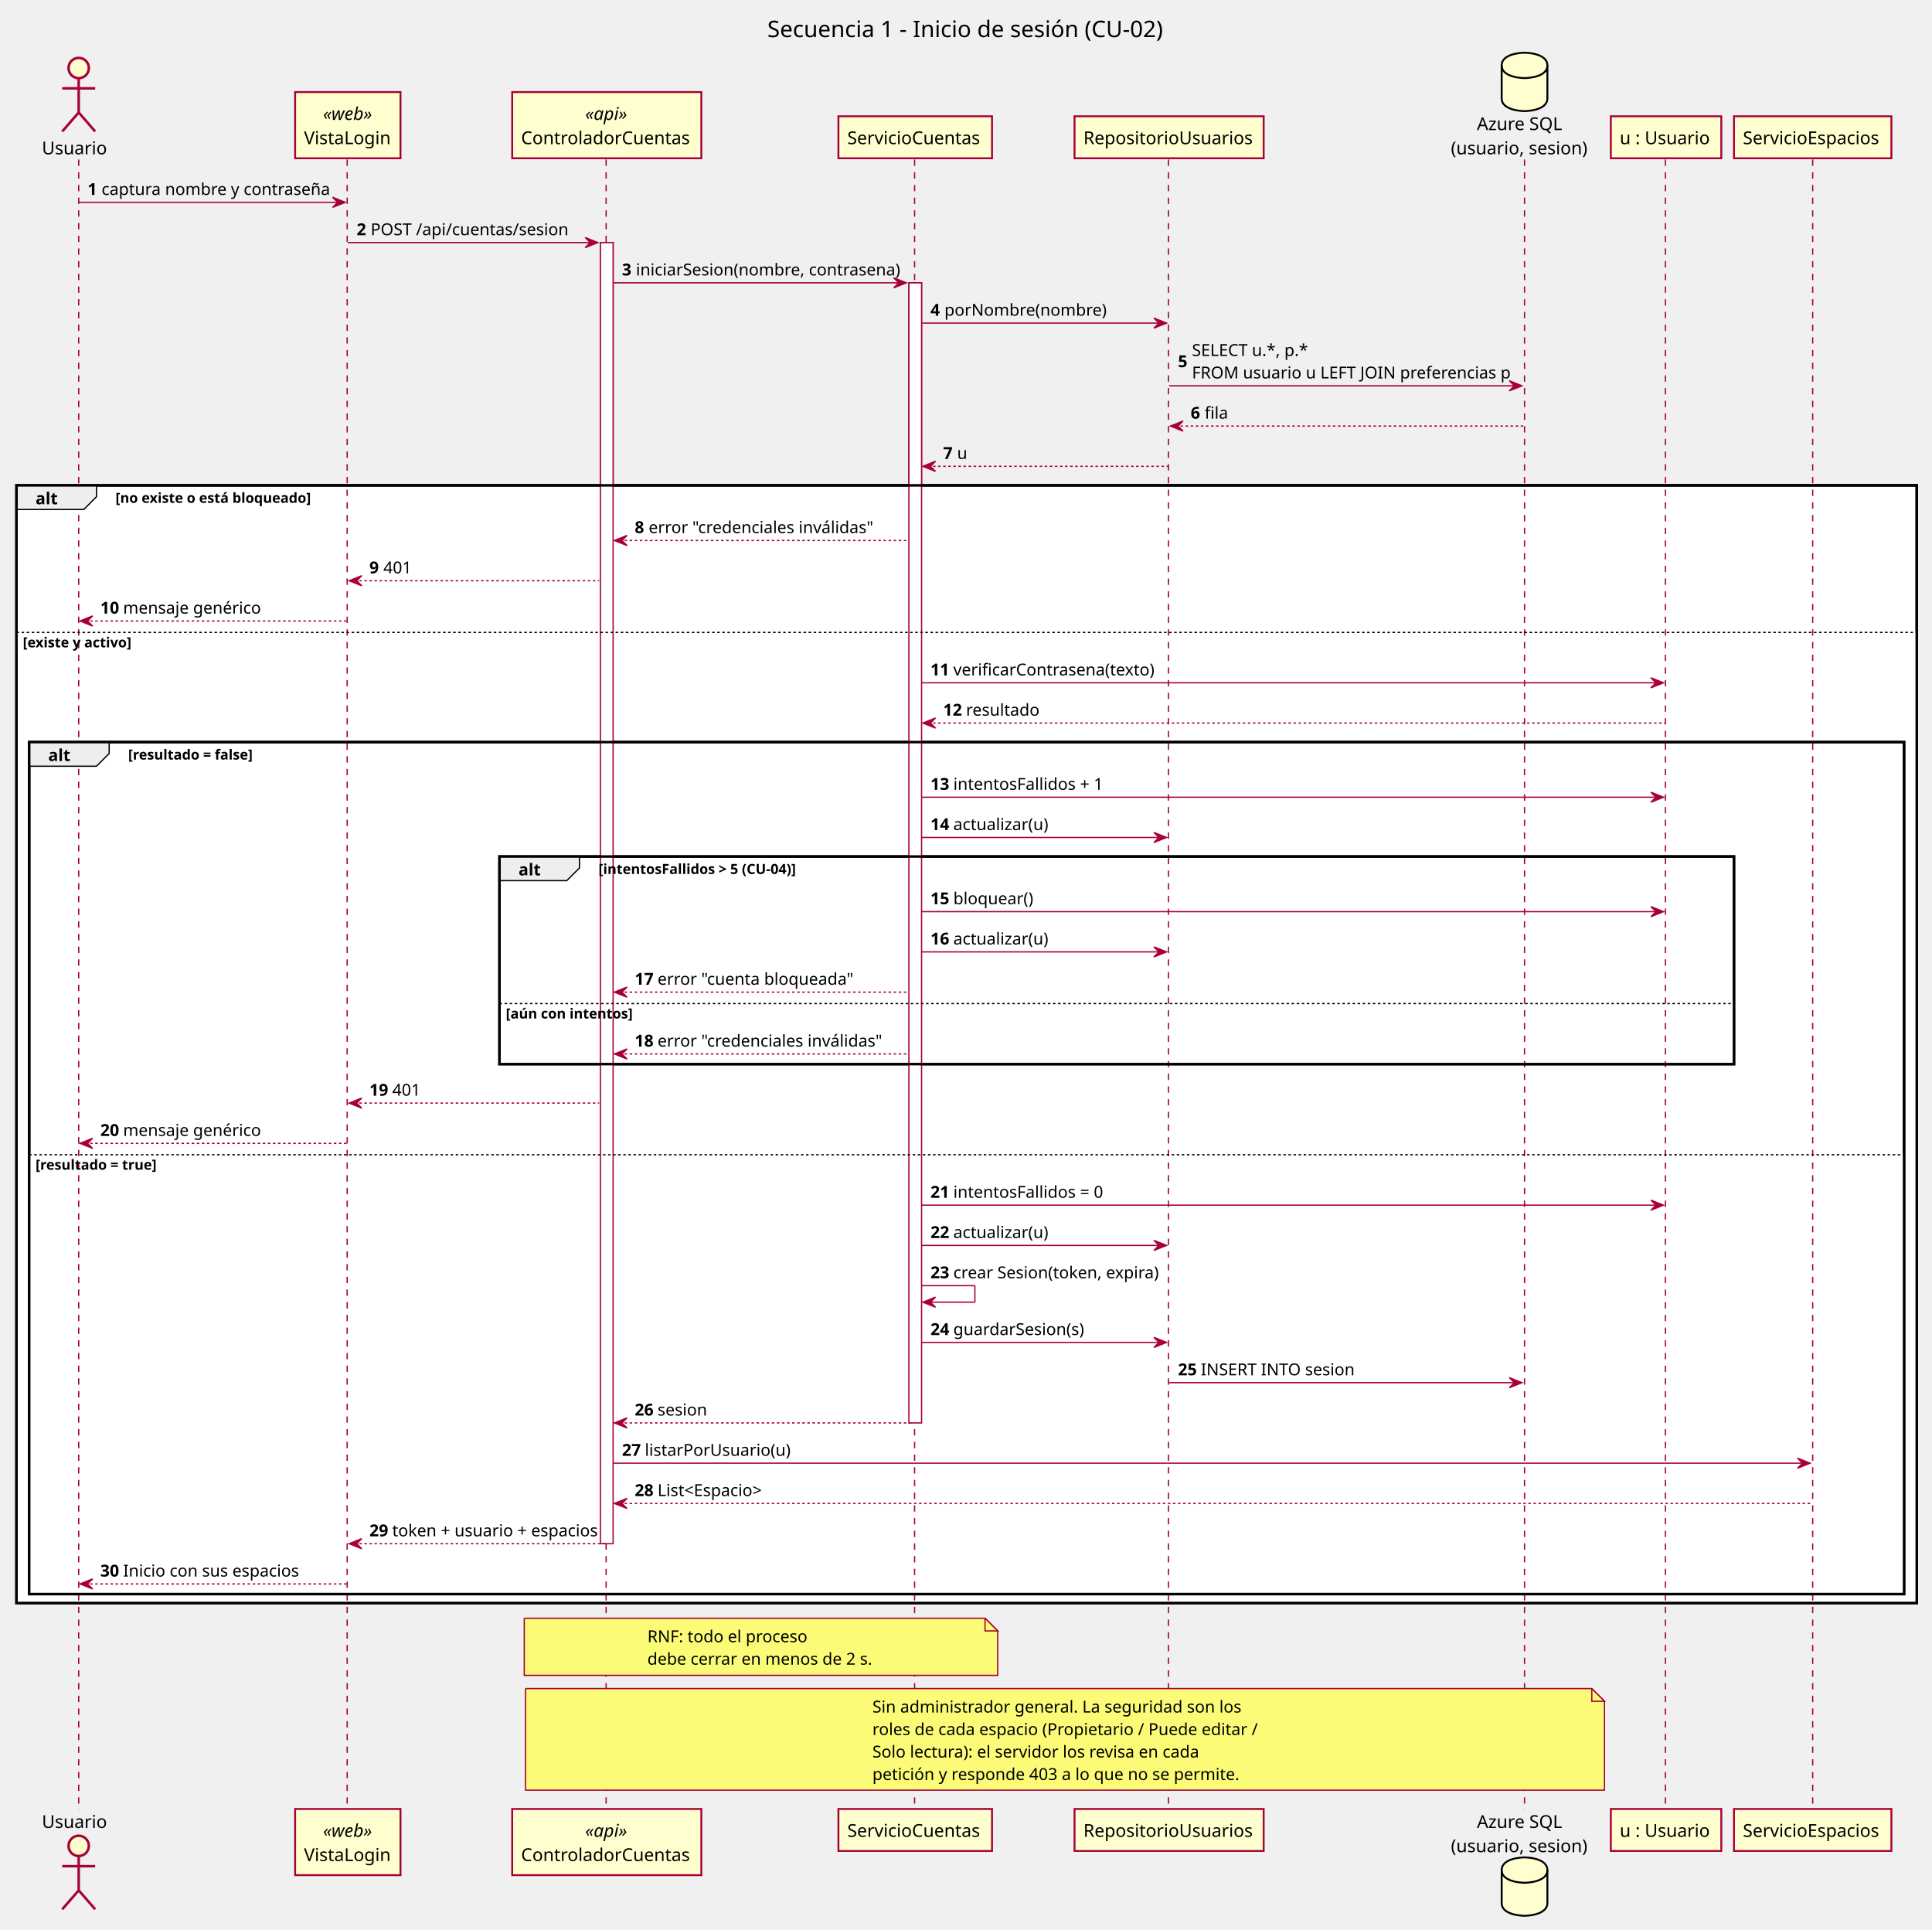
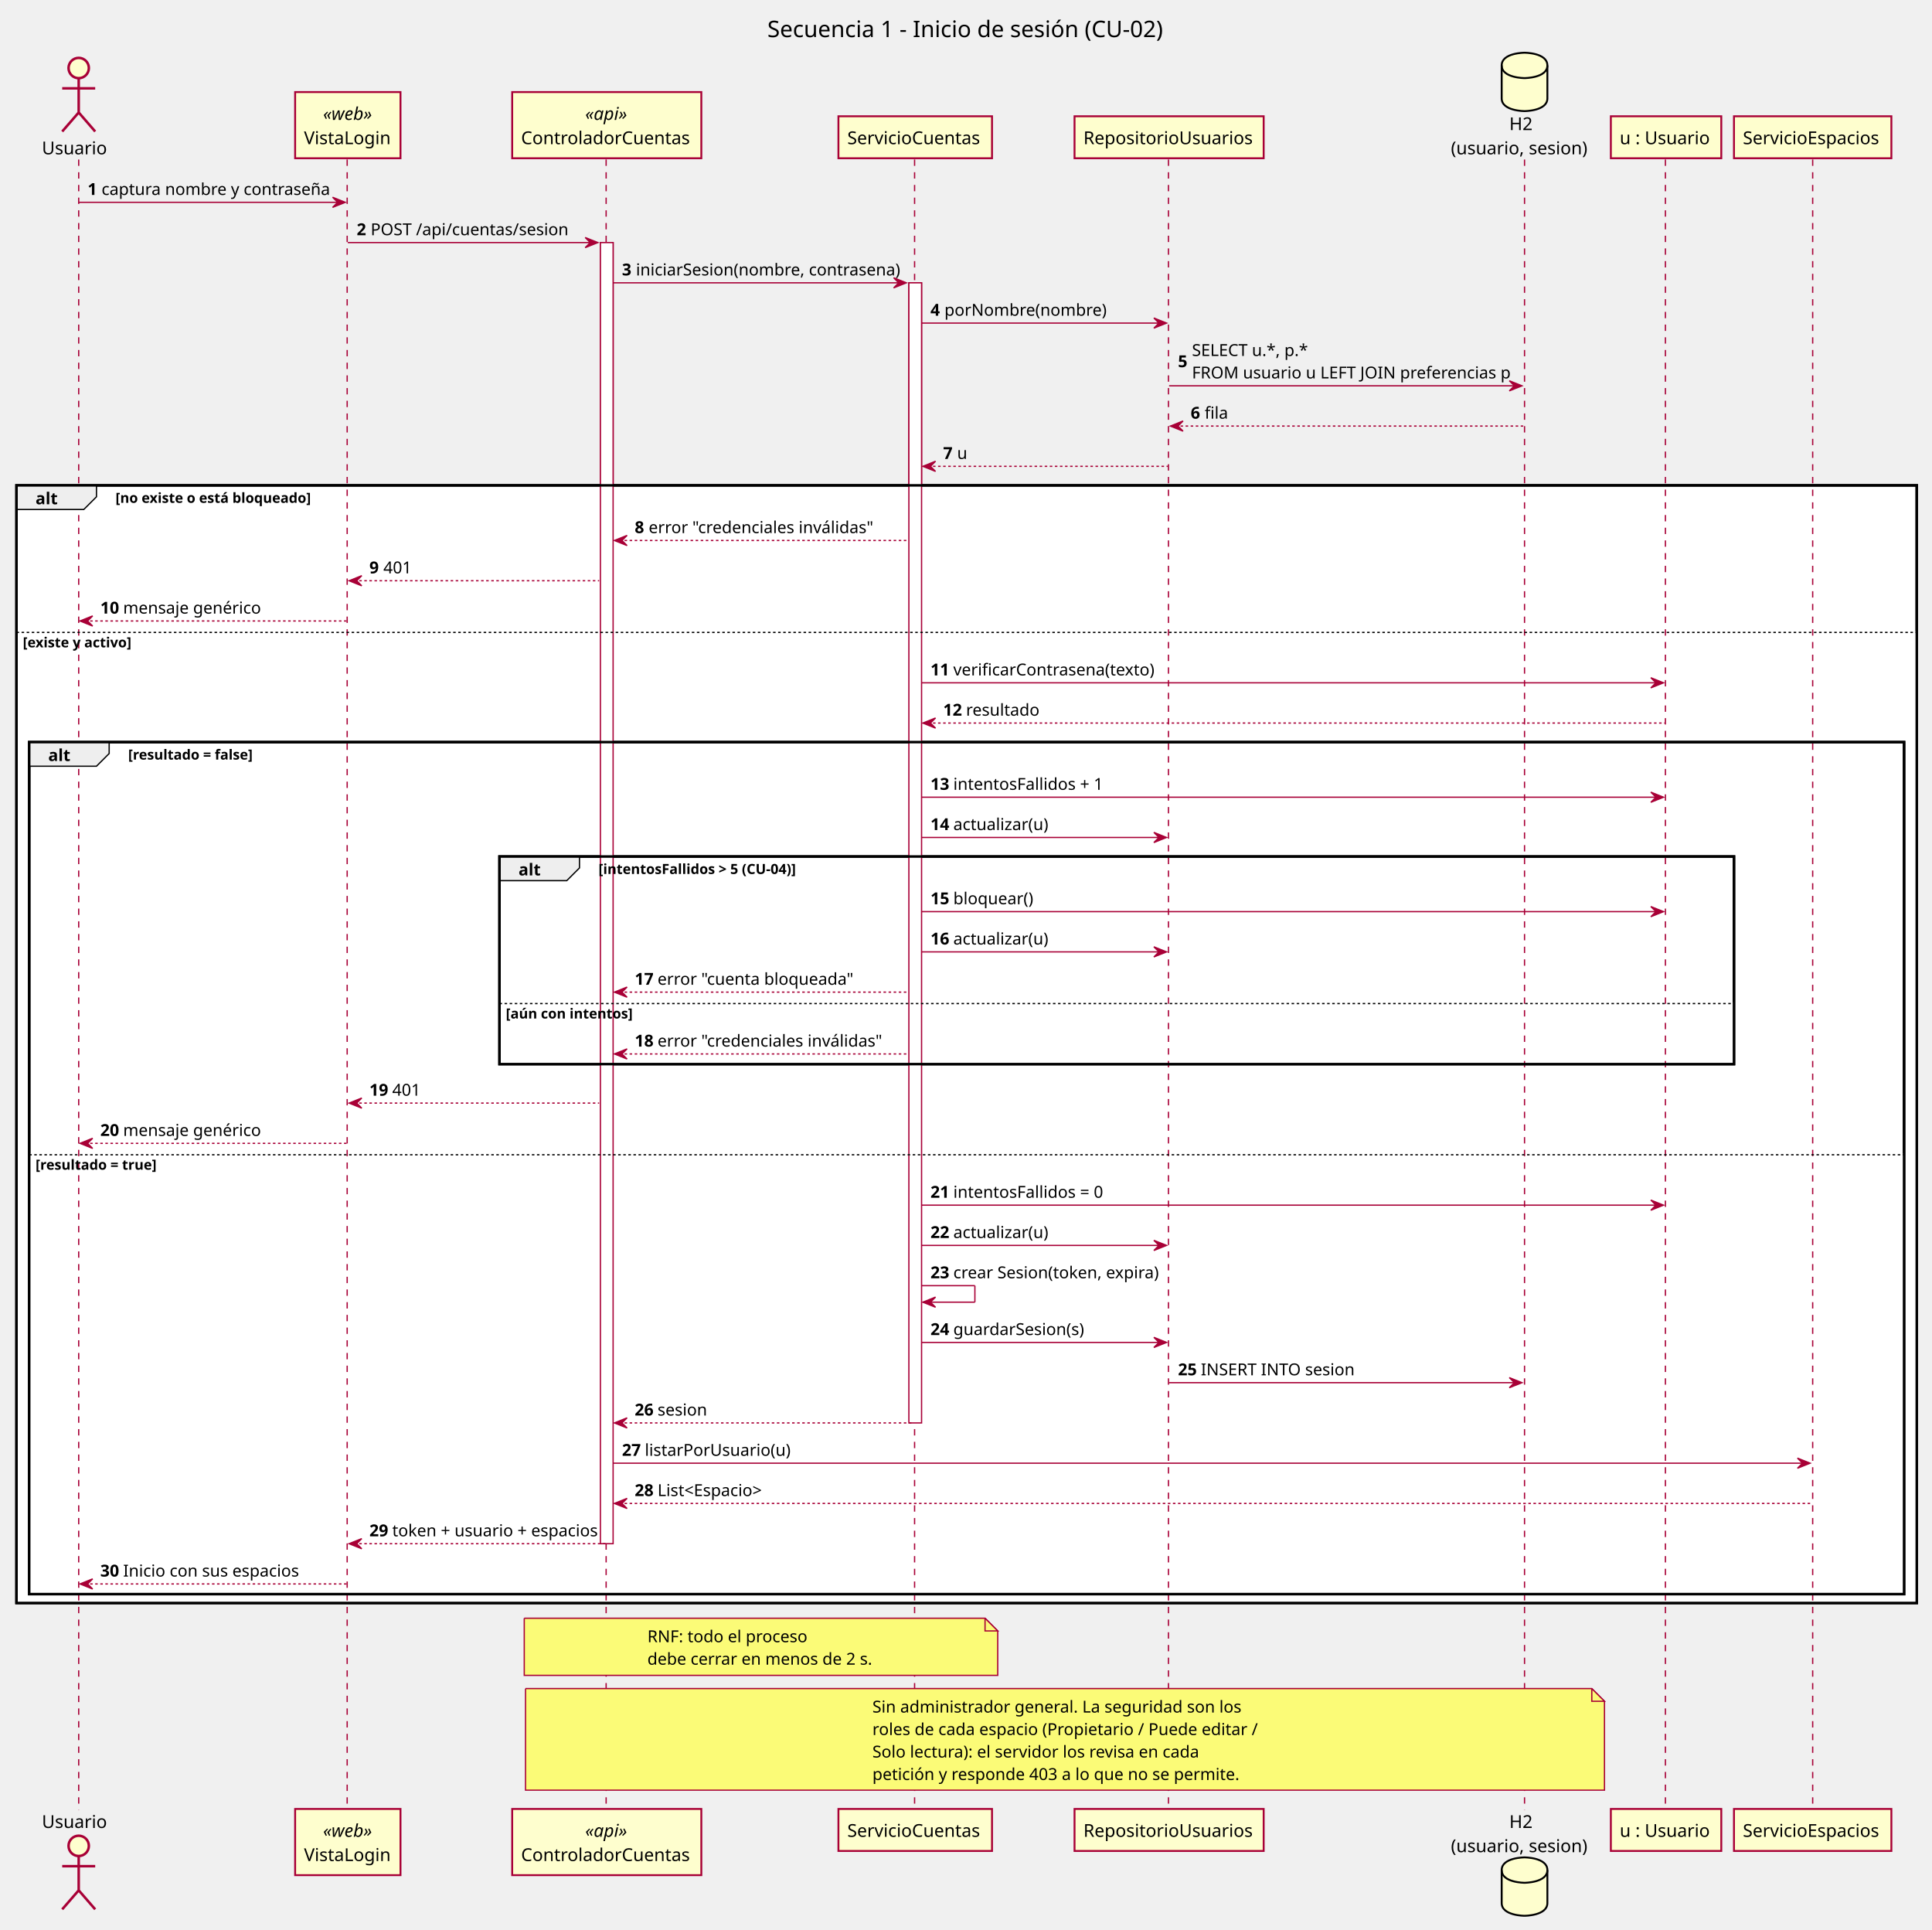
<svg xmlns="http://www.w3.org/2000/svg" contentScriptType="application/ecmascript" contentStyleType="text/css" height="1520px" preserveAspectRatio="none" style="width:1522px;height:1520px;" version="1.1" viewBox="0 0 1522 1520" width="1522px" zoomAndPan="magnify">
  <defs />
  <g>
    <text fill="#000000" font-family="sans-serif" font-size="18" lengthAdjust="spacingAndGlyphs" textLength="314" x="604.5" y="29.242">Secuencia 1 - Inicio de sesión (CU-02)</text>
    <rect fill="#FFFFFF" height="1024.832" style="stroke: #A80036; stroke-width: 1.0;" width="10" x="473" y="191.064" />
    <rect fill="#FFFFFF" height="898.008" style="stroke: #A80036; stroke-width: 1.0;" width="10" x="716" y="222.77" />
    <rect fill="#FFFFFF" height="880.302" style="stroke: #000000; stroke-width: 2.0;" width="1497" x="13" y="382.3" />
    <rect fill="#FFFFFF" height="765.478" style="stroke: none; stroke-width: 1.0;" width="1497" x="13" y="497.124" />
    <rect fill="#FFFFFF" height="671.084" style="stroke: #000000; stroke-width: 2.0;" width="1477" x="23" y="584.518" />
    <rect fill="#FFFFFF" height="163.512" style="stroke: #000000; stroke-width: 2.0;" width="972.5" x="393.5" y="674.636" />
    <rect fill="#FFFFFF" height="48.688" style="stroke: none; stroke-width: 1.0;" width="972.5" x="393.5" y="789.46" />
    <rect fill="#FFFFFF" height="347.042" style="stroke: none; stroke-width: 1.0;" width="1477" x="23" y="908.56" />
    <line style="stroke: #A80036; stroke-width: 1.0; stroke-dasharray: 5.0,5.0;" x1="62" x2="62" y1="125.652" y2="1425.838" />
    <line style="stroke: #A80036; stroke-width: 1.0; stroke-dasharray: 5.0,5.0;" x1="273.5" x2="273.5" y1="125.652" y2="1425.838" />
    <line style="stroke: #A80036; stroke-width: 1.0; stroke-dasharray: 5.0,5.0;" x1="477.5" x2="477.5" y1="125.652" y2="1425.838" />
    <line style="stroke: #A80036; stroke-width: 1.0; stroke-dasharray: 5.0,5.0;" x1="720.5" x2="720.5" y1="125.652" y2="1425.838" />
    <line style="stroke: #A80036; stroke-width: 1.0; stroke-dasharray: 5.0,5.0;" x1="920.5" x2="920.5" y1="125.652" y2="1425.838" />
    <line style="stroke: #A80036; stroke-width: 1.0; stroke-dasharray: 5.0,5.0;" x1="1201" x2="1201" y1="125.652" y2="1425.838" />
    <line style="stroke: #A80036; stroke-width: 1.0; stroke-dasharray: 5.0,5.0;" x1="1312" x2="1312" y1="125.652" y2="1425.838" />
    <line style="stroke: #A80036; stroke-width: 1.0; stroke-dasharray: 5.0,5.0;" x1="1428" x2="1428" y1="125.652" y2="1425.838" />
    <text fill="#000000" font-family="sans-serif" font-size="14" lengthAdjust="spacingAndGlyphs" textLength="52" x="33" y="121.55">Usuario</text>
    <ellipse cx="62" cy="53.584" fill="#FEFECE" rx="8" ry="8" style="stroke: #A80036; stroke-width: 2.0;" />
    <path d="M62,61.584 L62,88.584 M49,69.584 L75,69.584 M62,88.584 L49,103.584 M62,88.584 L75,103.584 " fill="none" style="stroke: #A80036; stroke-width: 2.0;" />
    <text fill="#000000" font-family="sans-serif" font-size="14" lengthAdjust="spacingAndGlyphs" textLength="52" x="33" y="1439.804">Usuario</text>
    <ellipse cx="62" cy="1453.906" fill="#FEFECE" rx="8" ry="8" style="stroke: #A80036; stroke-width: 2.0;" />
    <path d="M62,1461.906 L62,1488.906 M49,1469.906 L75,1469.906 M62,1488.906 L49,1503.906 M62,1488.906 L75,1503.906 " fill="none" style="stroke: #A80036; stroke-width: 2.0;" />
    <rect fill="#FEFECE" height="52.136" style="stroke: #A80036; stroke-width: 1.5;" width="83" x="232.5" y="72.516" />
    <text fill="#000000" font-family="sans-serif" font-size="14" font-style="italic" lengthAdjust="spacingAndGlyphs" textLength="39" x="254.5" y="94.482">«web»</text>
    <text fill="#000000" font-family="sans-serif" font-size="14" lengthAdjust="spacingAndGlyphs" textLength="69" x="239.5" y="113.55">VistaLogin</text>
    <rect fill="#FEFECE" height="52.136" style="stroke: #A80036; stroke-width: 1.5;" width="83" x="232.5" y="1424.838" />
    <text fill="#000000" font-family="sans-serif" font-size="14" font-style="italic" lengthAdjust="spacingAndGlyphs" textLength="39" x="254.5" y="1446.804">«web»</text>
    <text fill="#000000" font-family="sans-serif" font-size="14" lengthAdjust="spacingAndGlyphs" textLength="69" x="239.5" y="1465.872">VistaLogin</text>
    <rect fill="#FEFECE" height="52.136" style="stroke: #A80036; stroke-width: 1.5;" width="149" x="403.5" y="72.516" />
    <text fill="#000000" font-family="sans-serif" font-size="14" font-style="italic" lengthAdjust="spacingAndGlyphs" textLength="34" x="461" y="94.482">«api»</text>
    <text fill="#000000" font-family="sans-serif" font-size="14" lengthAdjust="spacingAndGlyphs" textLength="135" x="410.5" y="113.55">ControladorCuentas</text>
    <rect fill="#FEFECE" height="52.136" style="stroke: #A80036; stroke-width: 1.5;" width="149" x="403.5" y="1424.838" />
    <text fill="#000000" font-family="sans-serif" font-size="14" font-style="italic" lengthAdjust="spacingAndGlyphs" textLength="34" x="461" y="1446.804">«api»</text>
    <text fill="#000000" font-family="sans-serif" font-size="14" lengthAdjust="spacingAndGlyphs" textLength="135" x="410.5" y="1465.872">ControladorCuentas</text>
    <rect fill="#FEFECE" height="33.068" style="stroke: #A80036; stroke-width: 1.5;" width="121" x="660.5" y="91.584" />
    <text fill="#000000" font-family="sans-serif" font-size="14" lengthAdjust="spacingAndGlyphs" textLength="107" x="667.5" y="113.55">ServicioCuentas</text>
    <rect fill="#FEFECE" height="33.068" style="stroke: #A80036; stroke-width: 1.5;" width="121" x="660.5" y="1424.838" />
    <text fill="#000000" font-family="sans-serif" font-size="14" lengthAdjust="spacingAndGlyphs" textLength="107" x="667.5" y="1446.804">ServicioCuentas</text>
    <rect fill="#FEFECE" height="33.068" style="stroke: #A80036; stroke-width: 1.5;" width="149" x="846.5" y="91.584" />
    <text fill="#000000" font-family="sans-serif" font-size="14" lengthAdjust="spacingAndGlyphs" textLength="135" x="853.5" y="113.55">RepositorioUsuarios</text>
    <rect fill="#FEFECE" height="33.068" style="stroke: #A80036; stroke-width: 1.5;" width="149" x="846.5" y="1424.838" />
    <text fill="#000000" font-family="sans-serif" font-size="14" lengthAdjust="spacingAndGlyphs" textLength="135" x="853.5" y="1446.804">RepositorioUsuarios</text>
-     <text fill="#000000" font-family="sans-serif" font-size="14" lengthAdjust="spacingAndGlyphs" textLength="69" x="1163.5" y="102.482">Azure SQL</text>
+     <text fill="#000000" font-family="sans-serif" font-size="14" lengthAdjust="spacingAndGlyphs" textLength="18" x="1189" y="102.482">H2</text>
    <text fill="#000000" font-family="sans-serif" font-size="14" lengthAdjust="spacingAndGlyphs" textLength="110" x="1143" y="121.55">(usuario, sesion)</text>
    <path d="M1183,51.516 C1183,41.516 1201,41.516 1201,41.516 C1201,41.516 1219,41.516 1219,51.516 L1219,77.516 C1219,87.516 1201,87.516 1201,87.516 C1201,87.516 1183,87.516 1183,77.516 L1183,51.516 " fill="#FEFECE" style="stroke: #000000; stroke-width: 1.5;" />
    <path d="M1183,51.516 C1183,61.516 1201,61.516 1201,61.516 C1201,61.516 1219,61.516 1219,51.516 " fill="none" style="stroke: #000000; stroke-width: 1.5;" />
-     <text fill="#000000" font-family="sans-serif" font-size="14" lengthAdjust="spacingAndGlyphs" textLength="69" x="1163.5" y="1439.804">Azure SQL</text>
+     <text fill="#000000" font-family="sans-serif" font-size="14" lengthAdjust="spacingAndGlyphs" textLength="18" x="1189" y="1439.804">H2</text>
    <text fill="#000000" font-family="sans-serif" font-size="14" lengthAdjust="spacingAndGlyphs" textLength="110" x="1143" y="1458.872">(usuario, sesion)</text>
    <path d="M1183,1472.974 C1183,1462.974 1201,1462.974 1201,1462.974 C1201,1462.974 1219,1462.974 1219,1472.974 L1219,1498.974 C1219,1508.974 1201,1508.974 1201,1508.974 C1201,1508.974 1183,1508.974 1183,1498.974 L1183,1472.974 " fill="#FEFECE" style="stroke: #000000; stroke-width: 1.5;" />
    <path d="M1183,1472.974 C1183,1482.974 1201,1482.974 1201,1482.974 C1201,1482.974 1219,1482.974 1219,1472.974 " fill="none" style="stroke: #000000; stroke-width: 1.5;" />
    <rect fill="#FEFECE" height="33.068" style="stroke: #A80036; stroke-width: 1.5;" width="87" x="1269" y="91.584" />
    <text fill="#000000" font-family="sans-serif" font-size="14" lengthAdjust="spacingAndGlyphs" textLength="73" x="1276" y="113.55">u : Usuario</text>
    <rect fill="#FEFECE" height="33.068" style="stroke: #A80036; stroke-width: 1.5;" width="87" x="1269" y="1424.838" />
    <text fill="#000000" font-family="sans-serif" font-size="14" lengthAdjust="spacingAndGlyphs" textLength="73" x="1276" y="1446.804">u : Usuario</text>
    <rect fill="#FEFECE" height="33.068" style="stroke: #A80036; stroke-width: 1.5;" width="124" x="1366" y="91.584" />
    <text fill="#000000" font-family="sans-serif" font-size="14" lengthAdjust="spacingAndGlyphs" textLength="110" x="1373" y="113.55">ServicioEspacios</text>
    <rect fill="#FEFECE" height="33.068" style="stroke: #A80036; stroke-width: 1.5;" width="124" x="1366" y="1424.838" />
    <text fill="#000000" font-family="sans-serif" font-size="14" lengthAdjust="spacingAndGlyphs" textLength="110" x="1373" y="1446.804">ServicioEspacios</text>
    <rect fill="#FFFFFF" height="1024.832" style="stroke: #A80036; stroke-width: 1.0;" width="10" x="473" y="191.064" />
    <rect fill="#FFFFFF" height="898.008" style="stroke: #A80036; stroke-width: 1.0;" width="10" x="716" y="222.77" />
    <polygon fill="#A80036" points="262,155.358,272,159.358,262,163.358,266,159.358" style="stroke: #A80036; stroke-width: 1.0;" />
    <line style="stroke: #A80036; stroke-width: 1.0;" x1="62" x2="268" y1="159.358" y2="159.358" />
    <text fill="#000000" font-family="sans-serif" font-size="13" font-weight="bold" lengthAdjust="spacingAndGlyphs" textLength="7" x="69" y="153.549">1</text>
    <text fill="#000000" font-family="sans-serif" font-size="13" lengthAdjust="spacingAndGlyphs" textLength="177" x="80" y="153.549">captura nombre y contraseña</text>
    <polygon fill="#A80036" points="461,187.064,471,191.064,461,195.064,465,191.064" style="stroke: #A80036; stroke-width: 1.0;" />
    <line style="stroke: #A80036; stroke-width: 1.0;" x1="274" x2="467" y1="191.064" y2="191.064" />
    <text fill="#000000" font-family="sans-serif" font-size="13" font-weight="bold" lengthAdjust="spacingAndGlyphs" textLength="7" x="281" y="185.255">2</text>
    <text fill="#000000" font-family="sans-serif" font-size="13" lengthAdjust="spacingAndGlyphs" textLength="153" x="292" y="185.255">POST /api/cuentas/sesion</text>
    <polygon fill="#A80036" points="704,218.77,714,222.77,704,226.77,708,222.77" style="stroke: #A80036; stroke-width: 1.0;" />
    <line style="stroke: #A80036; stroke-width: 1.0;" x1="483" x2="710" y1="222.77" y2="222.77" />
    <text fill="#000000" font-family="sans-serif" font-size="13" font-weight="bold" lengthAdjust="spacingAndGlyphs" textLength="7" x="490" y="216.961">3</text>
    <text fill="#000000" font-family="sans-serif" font-size="13" lengthAdjust="spacingAndGlyphs" textLength="203" x="501" y="216.961">iniciarSesion(nombre, contrasena)</text>
    <polygon fill="#A80036" points="909,250.476,919,254.476,909,258.476,913,254.476" style="stroke: #A80036; stroke-width: 1.0;" />
    <line style="stroke: #A80036; stroke-width: 1.0;" x1="726" x2="915" y1="254.476" y2="254.476" />
    <text fill="#000000" font-family="sans-serif" font-size="13" font-weight="bold" lengthAdjust="spacingAndGlyphs" textLength="7" x="733" y="248.667">4</text>
    <text fill="#000000" font-family="sans-serif" font-size="13" lengthAdjust="spacingAndGlyphs" textLength="127" x="744" y="248.667">porNombre(nombre)</text>
    <polygon fill="#A80036" points="1189,299.888,1199,303.888,1189,307.888,1193,303.888" style="stroke: #A80036; stroke-width: 1.0;" />
    <line style="stroke: #A80036; stroke-width: 1.0;" x1="921" x2="1195" y1="303.888" y2="303.888" />
    <text fill="#000000" font-family="sans-serif" font-size="13" font-weight="bold" lengthAdjust="spacingAndGlyphs" textLength="7" x="928" y="289.226">5</text>
    <text fill="#000000" font-family="sans-serif" font-size="13" lengthAdjust="spacingAndGlyphs" textLength="88" x="939" y="280.373">SELECT u.*, p.*</text>
    <text fill="#000000" font-family="sans-serif" font-size="13" lengthAdjust="spacingAndGlyphs" textLength="245" x="939" y="298.079">FROM usuario u LEFT JOIN preferencias p</text>
    <polygon fill="#A80036" points="932,331.594,922,335.594,932,339.594,928,335.594" style="stroke: #A80036; stroke-width: 1.0;" />
    <line style="stroke: #A80036; stroke-width: 1.0; stroke-dasharray: 2.0,2.0;" x1="926" x2="1200" y1="335.594" y2="335.594" />
    <text fill="#000000" font-family="sans-serif" font-size="13" font-weight="bold" lengthAdjust="spacingAndGlyphs" textLength="7" x="938" y="329.785">6</text>
    <text fill="#000000" font-family="sans-serif" font-size="13" lengthAdjust="spacingAndGlyphs" textLength="17" x="949" y="329.785">fila</text>
    <polygon fill="#A80036" points="737,363.3,727,367.3,737,371.3,733,367.3" style="stroke: #A80036; stroke-width: 1.0;" />
    <line style="stroke: #A80036; stroke-width: 1.0; stroke-dasharray: 2.0,2.0;" x1="731" x2="920" y1="367.3" y2="367.3" />
    <text fill="#000000" font-family="sans-serif" font-size="13" font-weight="bold" lengthAdjust="spacingAndGlyphs" textLength="7" x="743" y="361.491">7</text>
    <text fill="#000000" font-family="sans-serif" font-size="13" lengthAdjust="spacingAndGlyphs" textLength="8" x="754" y="361.491">u</text>
    <path d="M13,382.3 L76,382.3 L76,391.3 L66,401.3 L13,401.3 L13,382.3 " fill="#EEEEEE" style="stroke: #000000; stroke-width: 1.0;" />
    <rect fill="none" height="880.302" style="stroke: #000000; stroke-width: 2.0;" width="1497" x="13" y="382.3" />
    <text fill="#000000" font-family="sans-serif" font-size="13" font-weight="bold" lengthAdjust="spacingAndGlyphs" textLength="18" x="28" y="397.197">alt</text>
    <text fill="#000000" font-family="sans-serif" font-size="11" font-weight="bold" lengthAdjust="spacingAndGlyphs" textLength="157" x="91" y="396.059">[no existe o está bloqueado]</text>
    <polygon fill="#A80036" points="494,421.712,484,425.712,494,429.712,490,425.712" style="stroke: #A80036; stroke-width: 1.0;" />
    <line style="stroke: #A80036; stroke-width: 1.0; stroke-dasharray: 2.0,2.0;" x1="488" x2="715" y1="425.712" y2="425.712" />
    <text fill="#000000" font-family="sans-serif" font-size="13" font-weight="bold" lengthAdjust="spacingAndGlyphs" textLength="7" x="500" y="419.903">8</text>
    <text fill="#000000" font-family="sans-serif" font-size="13" lengthAdjust="spacingAndGlyphs" textLength="171" x="511" y="419.903">error "credenciales inválidas"</text>
    <polygon fill="#A80036" points="285,453.418,275,457.418,285,461.418,281,457.418" style="stroke: #A80036; stroke-width: 1.0;" />
    <line style="stroke: #A80036; stroke-width: 1.0; stroke-dasharray: 2.0,2.0;" x1="279" x2="472" y1="457.418" y2="457.418" />
    <text fill="#000000" font-family="sans-serif" font-size="13" font-weight="bold" lengthAdjust="spacingAndGlyphs" textLength="7" x="291" y="451.609">9</text>
    <text fill="#000000" font-family="sans-serif" font-size="13" lengthAdjust="spacingAndGlyphs" textLength="21" x="302" y="451.609">401</text>
    <polygon fill="#A80036" points="73,485.124,63,489.124,73,493.124,69,489.124" style="stroke: #A80036; stroke-width: 1.0;" />
    <line style="stroke: #A80036; stroke-width: 1.0; stroke-dasharray: 2.0,2.0;" x1="67" x2="273" y1="489.124" y2="489.124" />
    <text fill="#000000" font-family="sans-serif" font-size="13" font-weight="bold" lengthAdjust="spacingAndGlyphs" textLength="14" x="79" y="483.315">10</text>
    <text fill="#000000" font-family="sans-serif" font-size="13" lengthAdjust="spacingAndGlyphs" textLength="105" x="97" y="483.315">mensaje genérico</text>
    <line style="stroke: #000000; stroke-width: 1.0; stroke-dasharray: 2.0,2.0;" x1="13" x2="1510" y1="498.124" y2="498.124" />
    <text fill="#000000" font-family="sans-serif" font-size="11" font-weight="bold" lengthAdjust="spacingAndGlyphs" textLength="87" x="18" y="509.883">[existe y activo]</text>
    <polygon fill="#A80036" points="1300.5,533.812,1310.5,537.812,1300.5,541.812,1304.5,537.812" style="stroke: #A80036; stroke-width: 1.0;" />
    <line style="stroke: #A80036; stroke-width: 1.0;" x1="726" x2="1306.5" y1="537.812" y2="537.812" />
    <text fill="#000000" font-family="sans-serif" font-size="13" font-weight="bold" lengthAdjust="spacingAndGlyphs" textLength="14" x="733" y="532.003">11</text>
    <text fill="#000000" font-family="sans-serif" font-size="13" lengthAdjust="spacingAndGlyphs" textLength="156" x="751" y="532.003">verificarContrasena(texto)</text>
    <polygon fill="#A80036" points="737,565.518,727,569.518,737,573.518,733,569.518" style="stroke: #A80036; stroke-width: 1.0;" />
    <line style="stroke: #A80036; stroke-width: 1.0; stroke-dasharray: 2.0,2.0;" x1="731" x2="1311.5" y1="569.518" y2="569.518" />
    <text fill="#000000" font-family="sans-serif" font-size="13" font-weight="bold" lengthAdjust="spacingAndGlyphs" textLength="14" x="743" y="563.709">12</text>
    <text fill="#000000" font-family="sans-serif" font-size="13" lengthAdjust="spacingAndGlyphs" textLength="57" x="761" y="563.709">resultado</text>
    <path d="M23,584.518 L86,584.518 L86,593.518 L76,603.518 L23,603.518 L23,584.518 " fill="#EEEEEE" style="stroke: #000000; stroke-width: 1.0;" />
    <rect fill="none" height="671.084" style="stroke: #000000; stroke-width: 2.0;" width="1477" x="23" y="584.518" />
    <text fill="#000000" font-family="sans-serif" font-size="13" font-weight="bold" lengthAdjust="spacingAndGlyphs" textLength="18" x="38" y="599.415">alt</text>
    <text fill="#000000" font-family="sans-serif" font-size="11" font-weight="bold" lengthAdjust="spacingAndGlyphs" textLength="99" x="101" y="598.277">[resultado = false]</text>
    <polygon fill="#A80036" points="1300.5,623.93,1310.5,627.93,1300.5,631.93,1304.5,627.93" style="stroke: #A80036; stroke-width: 1.0;" />
    <line style="stroke: #A80036; stroke-width: 1.0;" x1="726" x2="1306.5" y1="627.93" y2="627.93" />
    <text fill="#000000" font-family="sans-serif" font-size="13" font-weight="bold" lengthAdjust="spacingAndGlyphs" textLength="14" x="733" y="622.121">13</text>
    <text fill="#000000" font-family="sans-serif" font-size="13" lengthAdjust="spacingAndGlyphs" textLength="115" x="751" y="622.121">intentosFallidos + 1</text>
    <polygon fill="#A80036" points="909,655.636,919,659.636,909,663.636,913,659.636" style="stroke: #A80036; stroke-width: 1.0;" />
    <line style="stroke: #A80036; stroke-width: 1.0;" x1="726" x2="915" y1="659.636" y2="659.636" />
    <text fill="#000000" font-family="sans-serif" font-size="13" font-weight="bold" lengthAdjust="spacingAndGlyphs" textLength="14" x="733" y="653.827">14</text>
    <text fill="#000000" font-family="sans-serif" font-size="13" lengthAdjust="spacingAndGlyphs" textLength="73" x="751" y="653.827">actualizar(u)</text>
    <path d="M393.5,674.636 L456.5,674.636 L456.5,683.636 L446.5,693.636 L393.5,693.636 L393.5,674.636 " fill="#EEEEEE" style="stroke: #000000; stroke-width: 1.0;" />
    <rect fill="none" height="163.512" style="stroke: #000000; stroke-width: 2.0;" width="972.5" x="393.5" y="674.636" />
    <text fill="#000000" font-family="sans-serif" font-size="13" font-weight="bold" lengthAdjust="spacingAndGlyphs" textLength="18" x="408.5" y="689.533">alt</text>
    <text fill="#000000" font-family="sans-serif" font-size="11" font-weight="bold" lengthAdjust="spacingAndGlyphs" textLength="158" x="471.5" y="688.395">[intentosFallidos &gt; 5  (CU-04)]</text>
    <polygon fill="#A80036" points="1300.5,714.048,1310.5,718.048,1300.5,722.048,1304.5,718.048" style="stroke: #A80036; stroke-width: 1.0;" />
    <line style="stroke: #A80036; stroke-width: 1.0;" x1="726" x2="1306.5" y1="718.048" y2="718.048" />
    <text fill="#000000" font-family="sans-serif" font-size="13" font-weight="bold" lengthAdjust="spacingAndGlyphs" textLength="14" x="733" y="712.239">15</text>
    <text fill="#000000" font-family="sans-serif" font-size="13" lengthAdjust="spacingAndGlyphs" textLength="62" x="751" y="712.239">bloquear()</text>
    <polygon fill="#A80036" points="909,745.754,919,749.754,909,753.754,913,749.754" style="stroke: #A80036; stroke-width: 1.0;" />
    <line style="stroke: #A80036; stroke-width: 1.0;" x1="726" x2="915" y1="749.754" y2="749.754" />
    <text fill="#000000" font-family="sans-serif" font-size="13" font-weight="bold" lengthAdjust="spacingAndGlyphs" textLength="14" x="733" y="743.945">16</text>
    <text fill="#000000" font-family="sans-serif" font-size="13" lengthAdjust="spacingAndGlyphs" textLength="73" x="751" y="743.945">actualizar(u)</text>
    <polygon fill="#A80036" points="494,777.46,484,781.46,494,785.46,490,781.46" style="stroke: #A80036; stroke-width: 1.0;" />
    <line style="stroke: #A80036; stroke-width: 1.0; stroke-dasharray: 2.0,2.0;" x1="488" x2="715" y1="781.46" y2="781.46" />
    <text fill="#000000" font-family="sans-serif" font-size="13" font-weight="bold" lengthAdjust="spacingAndGlyphs" textLength="14" x="500" y="775.651">17</text>
    <text fill="#000000" font-family="sans-serif" font-size="13" lengthAdjust="spacingAndGlyphs" textLength="151" x="518" y="775.651">error "cuenta bloqueada"</text>
    <line style="stroke: #000000; stroke-width: 1.0; stroke-dasharray: 2.0,2.0;" x1="393.5" x2="1366" y1="790.46" y2="790.46" />
    <text fill="#000000" font-family="sans-serif" font-size="11" font-weight="bold" lengthAdjust="spacingAndGlyphs" textLength="101" x="398.5" y="802.219">[aún con intentos]</text>
    <polygon fill="#A80036" points="494,826.148,484,830.148,494,834.148,490,830.148" style="stroke: #A80036; stroke-width: 1.0;" />
    <line style="stroke: #A80036; stroke-width: 1.0; stroke-dasharray: 2.0,2.0;" x1="488" x2="715" y1="830.148" y2="830.148" />
    <text fill="#000000" font-family="sans-serif" font-size="13" font-weight="bold" lengthAdjust="spacingAndGlyphs" textLength="14" x="500" y="824.339">18</text>
    <text fill="#000000" font-family="sans-serif" font-size="13" lengthAdjust="spacingAndGlyphs" textLength="171" x="518" y="824.339">error "credenciales inválidas"</text>
    <polygon fill="#A80036" points="285,864.854,275,868.854,285,872.854,281,868.854" style="stroke: #A80036; stroke-width: 1.0;" />
    <line style="stroke: #A80036; stroke-width: 1.0; stroke-dasharray: 2.0,2.0;" x1="279" x2="472" y1="868.854" y2="868.854" />
    <text fill="#000000" font-family="sans-serif" font-size="13" font-weight="bold" lengthAdjust="spacingAndGlyphs" textLength="14" x="291" y="863.045">19</text>
    <text fill="#000000" font-family="sans-serif" font-size="13" lengthAdjust="spacingAndGlyphs" textLength="21" x="309" y="863.045">401</text>
    <polygon fill="#A80036" points="73,896.56,63,900.56,73,904.56,69,900.56" style="stroke: #A80036; stroke-width: 1.0;" />
    <line style="stroke: #A80036; stroke-width: 1.0; stroke-dasharray: 2.0,2.0;" x1="67" x2="273" y1="900.56" y2="900.56" />
    <text fill="#000000" font-family="sans-serif" font-size="13" font-weight="bold" lengthAdjust="spacingAndGlyphs" textLength="14" x="79" y="894.751">20</text>
    <text fill="#000000" font-family="sans-serif" font-size="13" lengthAdjust="spacingAndGlyphs" textLength="105" x="97" y="894.751">mensaje genérico</text>
    <line style="stroke: #000000; stroke-width: 1.0; stroke-dasharray: 2.0,2.0;" x1="23" x2="1500" y1="909.56" y2="909.56" />
    <text fill="#000000" font-family="sans-serif" font-size="11" font-weight="bold" lengthAdjust="spacingAndGlyphs" textLength="97" x="28" y="921.319">[resultado = true]</text>
    <polygon fill="#A80036" points="1300.5,945.248,1310.5,949.248,1300.5,953.248,1304.5,949.248" style="stroke: #A80036; stroke-width: 1.0;" />
    <line style="stroke: #A80036; stroke-width: 1.0;" x1="726" x2="1306.5" y1="949.248" y2="949.248" />
    <text fill="#000000" font-family="sans-serif" font-size="13" font-weight="bold" lengthAdjust="spacingAndGlyphs" textLength="14" x="733" y="943.439">21</text>
    <text fill="#000000" font-family="sans-serif" font-size="13" lengthAdjust="spacingAndGlyphs" textLength="115" x="751" y="943.439">intentosFallidos = 0</text>
    <polygon fill="#A80036" points="909,976.954,919,980.954,909,984.954,913,980.954" style="stroke: #A80036; stroke-width: 1.0;" />
    <line style="stroke: #A80036; stroke-width: 1.0;" x1="726" x2="915" y1="980.954" y2="980.954" />
    <text fill="#000000" font-family="sans-serif" font-size="13" font-weight="bold" lengthAdjust="spacingAndGlyphs" textLength="14" x="733" y="975.145">22</text>
    <text fill="#000000" font-family="sans-serif" font-size="13" lengthAdjust="spacingAndGlyphs" textLength="73" x="751" y="975.145">actualizar(u)</text>
    <line style="stroke: #A80036; stroke-width: 1.0;" x1="726" x2="768" y1="1012.66" y2="1012.66" />
    <line style="stroke: #A80036; stroke-width: 1.0;" x1="768" x2="768" y1="1012.66" y2="1025.66" />
    <line style="stroke: #A80036; stroke-width: 1.0;" x1="727" x2="768" y1="1025.66" y2="1025.66" />
    <polygon fill="#A80036" points="737,1021.66,727,1025.66,737,1029.66,733,1025.66" style="stroke: #A80036; stroke-width: 1.0;" />
    <text fill="#000000" font-family="sans-serif" font-size="13" font-weight="bold" lengthAdjust="spacingAndGlyphs" textLength="14" x="733" y="1006.851">23</text>
    <text fill="#000000" font-family="sans-serif" font-size="13" lengthAdjust="spacingAndGlyphs" textLength="158" x="751" y="1006.851">crear Sesion(token, expira)</text>
    <polygon fill="#A80036" points="909,1053.366,919,1057.366,909,1061.366,913,1057.366" style="stroke: #A80036; stroke-width: 1.0;" />
    <line style="stroke: #A80036; stroke-width: 1.0;" x1="726" x2="915" y1="1057.366" y2="1057.366" />
    <text fill="#000000" font-family="sans-serif" font-size="13" font-weight="bold" lengthAdjust="spacingAndGlyphs" textLength="14" x="733" y="1051.557">24</text>
    <text fill="#000000" font-family="sans-serif" font-size="13" lengthAdjust="spacingAndGlyphs" textLength="101" x="751" y="1051.557">guardarSesion(s)</text>
    <polygon fill="#A80036" points="1189,1085.072,1199,1089.072,1189,1093.072,1193,1089.072" style="stroke: #A80036; stroke-width: 1.0;" />
    <line style="stroke: #A80036; stroke-width: 1.0;" x1="921" x2="1195" y1="1089.072" y2="1089.072" />
    <text fill="#000000" font-family="sans-serif" font-size="13" font-weight="bold" lengthAdjust="spacingAndGlyphs" textLength="14" x="928" y="1083.263">25</text>
    <text fill="#000000" font-family="sans-serif" font-size="13" lengthAdjust="spacingAndGlyphs" textLength="118" x="946" y="1083.263">INSERT INTO sesion</text>
    <polygon fill="#A80036" points="494,1116.778,484,1120.778,494,1124.778,490,1120.778" style="stroke: #A80036; stroke-width: 1.0;" />
    <line style="stroke: #A80036; stroke-width: 1.0; stroke-dasharray: 2.0,2.0;" x1="488" x2="720" y1="1120.778" y2="1120.778" />
    <text fill="#000000" font-family="sans-serif" font-size="13" font-weight="bold" lengthAdjust="spacingAndGlyphs" textLength="14" x="500" y="1114.969">26</text>
    <text fill="#000000" font-family="sans-serif" font-size="13" lengthAdjust="spacingAndGlyphs" textLength="38" x="518" y="1114.969">sesion</text>
    <polygon fill="#A80036" points="1416,1148.484,1426,1152.484,1416,1156.484,1420,1152.484" style="stroke: #A80036; stroke-width: 1.0;" />
    <line style="stroke: #A80036; stroke-width: 1.0;" x1="483" x2="1422" y1="1152.484" y2="1152.484" />
    <text fill="#000000" font-family="sans-serif" font-size="13" font-weight="bold" lengthAdjust="spacingAndGlyphs" textLength="14" x="490" y="1146.675">27</text>
    <text fill="#000000" font-family="sans-serif" font-size="13" lengthAdjust="spacingAndGlyphs" textLength="113" x="508" y="1146.675">listarPorUsuario(u)</text>
    <polygon fill="#A80036" points="494,1180.19,484,1184.19,494,1188.19,490,1184.19" style="stroke: #A80036; stroke-width: 1.0;" />
    <line style="stroke: #A80036; stroke-width: 1.0; stroke-dasharray: 2.0,2.0;" x1="488" x2="1427" y1="1184.19" y2="1184.19" />
    <text fill="#000000" font-family="sans-serif" font-size="13" font-weight="bold" lengthAdjust="spacingAndGlyphs" textLength="14" x="500" y="1178.381">28</text>
    <text fill="#000000" font-family="sans-serif" font-size="13" lengthAdjust="spacingAndGlyphs" textLength="80" x="518" y="1178.381">List&lt;Espacio&gt;</text>
    <polygon fill="#A80036" points="285,1211.896,275,1215.896,285,1219.896,281,1215.896" style="stroke: #A80036; stroke-width: 1.0;" />
    <line style="stroke: #A80036; stroke-width: 1.0; stroke-dasharray: 2.0,2.0;" x1="279" x2="477" y1="1215.896" y2="1215.896" />
    <text fill="#000000" font-family="sans-serif" font-size="13" font-weight="bold" lengthAdjust="spacingAndGlyphs" textLength="14" x="291" y="1210.087">29</text>
    <text fill="#000000" font-family="sans-serif" font-size="13" lengthAdjust="spacingAndGlyphs" textLength="157" x="309" y="1210.087">token + usuario + espacios</text>
    <polygon fill="#A80036" points="73,1243.602,63,1247.602,73,1251.602,69,1247.602" style="stroke: #A80036; stroke-width: 1.0;" />
    <line style="stroke: #A80036; stroke-width: 1.0; stroke-dasharray: 2.0,2.0;" x1="67" x2="273" y1="1247.602" y2="1247.602" />
    <text fill="#000000" font-family="sans-serif" font-size="13" font-weight="bold" lengthAdjust="spacingAndGlyphs" textLength="14" x="79" y="1241.793">30</text>
    <text fill="#000000" font-family="sans-serif" font-size="13" lengthAdjust="spacingAndGlyphs" textLength="134" x="97" y="1241.793">Inicio con sus espacios</text>
    <path d="M413,1274.602 L413,1319.602 L786,1319.602 L786,1284.602 L776,1274.602 L413,1274.602 " fill="#FBFB77" style="stroke: #A80036; stroke-width: 1.0;" />
    <path d="M776,1274.602 L776,1284.602 L786,1284.602 L776,1274.602 " fill="#FBFB77" style="stroke: #A80036; stroke-width: 1.0;" />
    <text fill="#000000" font-family="sans-serif" font-size="13" lengthAdjust="spacingAndGlyphs" textLength="124" x="510" y="1293.499">RNF: todo el proceso</text>
    <text fill="#000000" font-family="sans-serif" font-size="13" lengthAdjust="spacingAndGlyphs" textLength="170" x="510" y="1311.205">debe cerrar en menos de 2 s.</text>
    <path d="M414,1330.014 L414,1410.014 L1264,1410.014 L1264,1340.014 L1254,1330.014 L414,1330.014 " fill="#FBFB77" style="stroke: #A80036; stroke-width: 1.0;" />
    <path d="M1254,1330.014 L1254,1340.014 L1264,1340.014 L1254,1330.014 " fill="#FBFB77" style="stroke: #A80036; stroke-width: 1.0;" />
    <text fill="#000000" font-family="sans-serif" font-size="13" lengthAdjust="spacingAndGlyphs" textLength="282" x="687.25" y="1348.911">Sin administrador general. La seguridad son los</text>
    <text fill="#000000" font-family="sans-serif" font-size="13" lengthAdjust="spacingAndGlyphs" textLength="295" x="687.25" y="1366.617">roles de cada espacio (Propietario / Puede editar /</text>
    <text fill="#000000" font-family="sans-serif" font-size="13" lengthAdjust="spacingAndGlyphs" textLength="249" x="687.25" y="1384.323">Solo lectura): el servidor los revisa en cada</text>
    <text fill="#000000" font-family="sans-serif" font-size="13" lengthAdjust="spacingAndGlyphs" textLength="280" x="687.25" y="1402.029">petición y responde 403 a lo que no se permite.</text>
  </g>
</svg>
